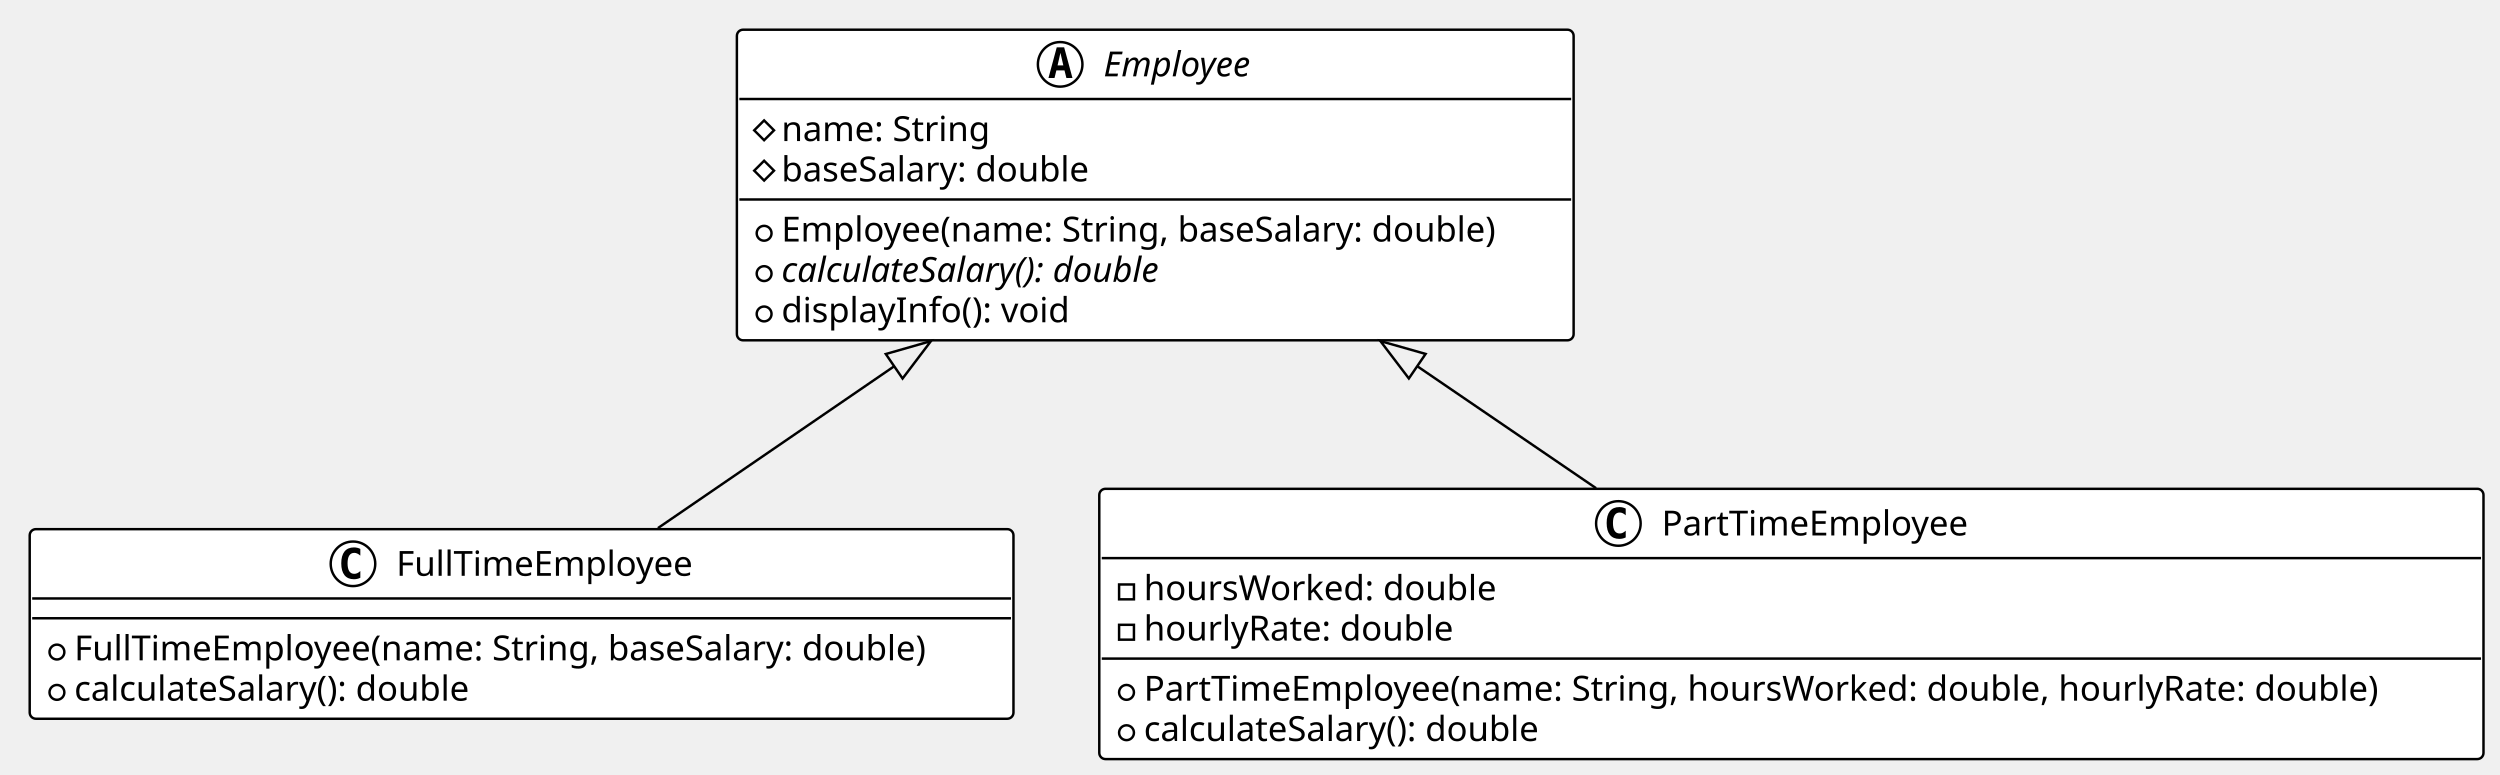
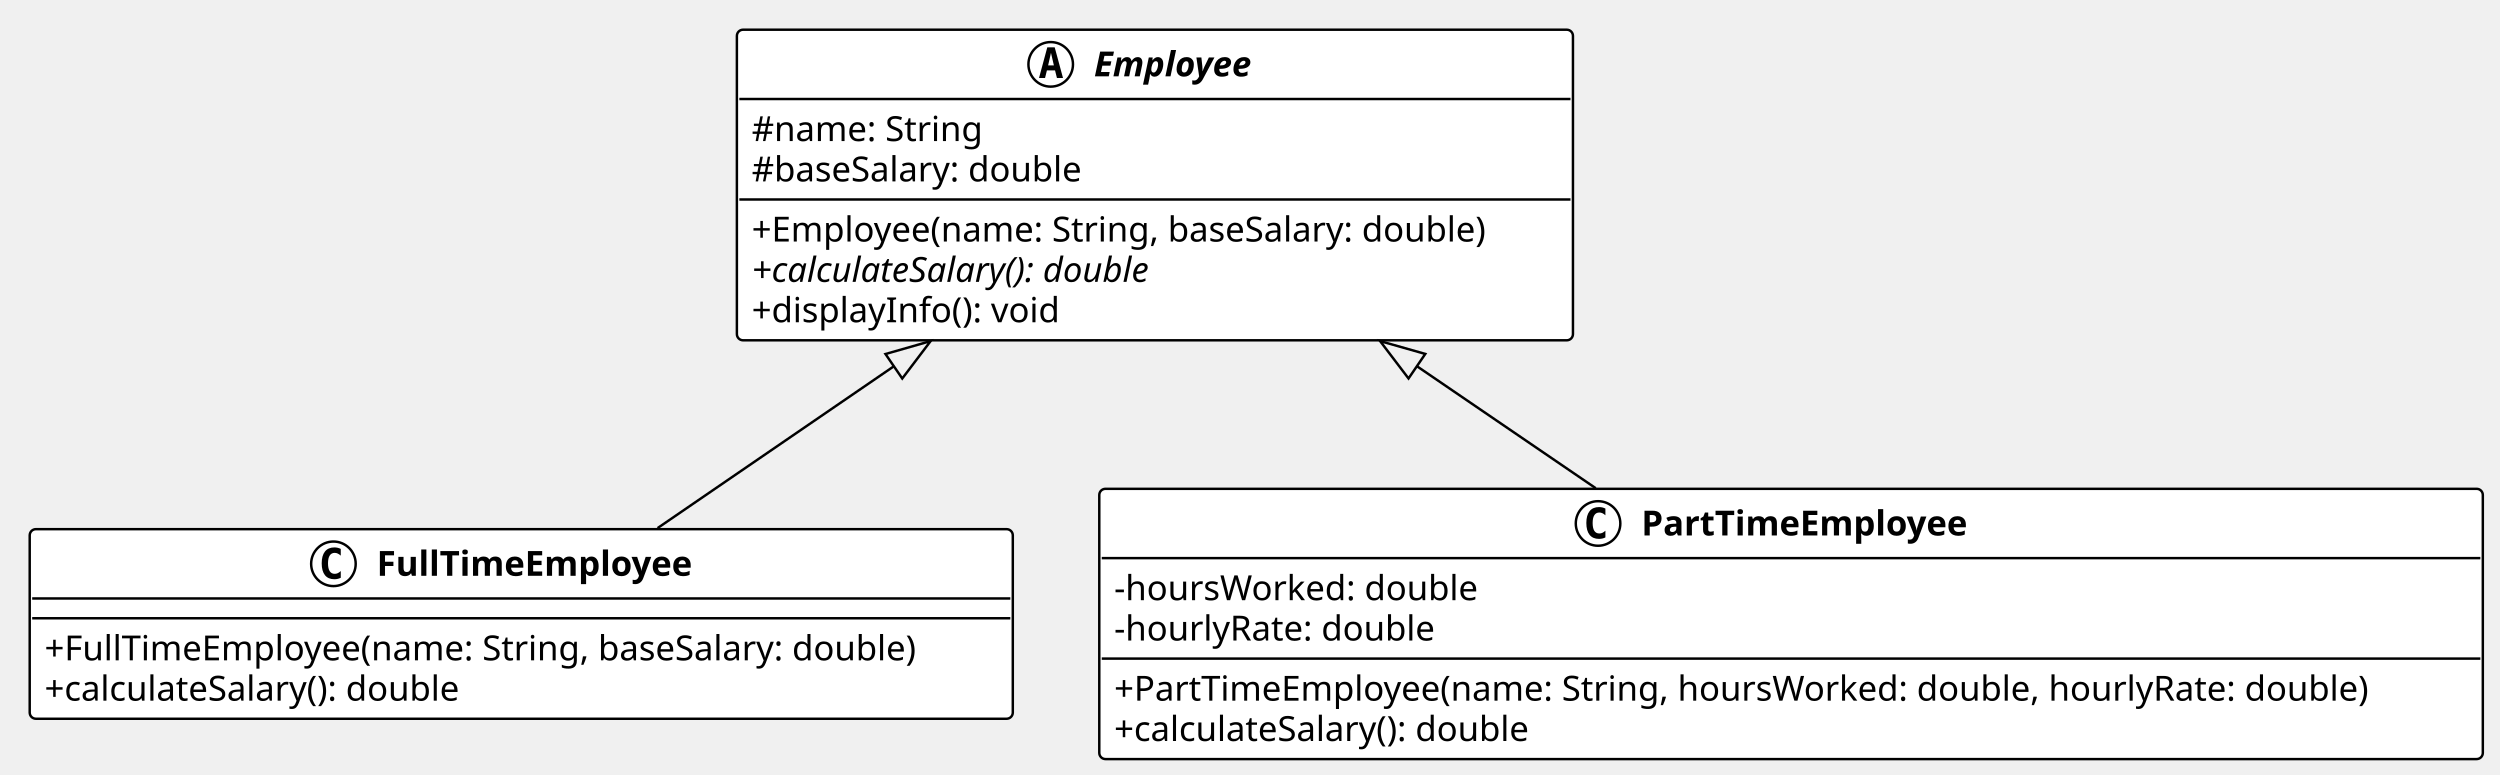
<svg xmlns="http://www.w3.org/2000/svg" contentStyleType="text/css" data-diagram-type="CLASS" height="313px" preserveAspectRatio="none" style="width:1010px;height:313px;background:#FFFFFF;" version="1.1" viewBox="0 0 1010 313" width="1010px" zoomAndPan="magnify">
  <defs />
  <g>
-     <g class="entity" data-entity="Employee" data-source-line="3" data-uid="ent0002" id="entity_Employee">
-       <rect fill="#FFFFFF" height="125.484" rx="2.5" ry="2.5" style="stroke:#000000;stroke-width:1;" width="338.043" x="297.7" y="12" />
-       <ellipse cx="428.303" cy="26" fill="#FFFFFF" rx="9" ry="9" style="stroke:#000000;stroke-width:1;" />
-       <path d="M428.412,21.344 L427.256,26.422 L429.584,26.422 L428.412,21.344 Z M426.928,19.109 L429.912,19.109 L433.272,31.5 L430.819,31.5 L430.053,28.438 L426.772,28.438 L426.022,31.5 L423.584,31.5 L426.928,19.109 Z " fill="#000000" />
-       <text fill="#000000" font-family="Verdana" font-size="14" font-style="italic" lengthAdjust="spacing" textLength="69.337" x="445.803" y="30.847">Employee</text>
-       <line style="stroke:#000000;stroke-width:1;" x1="298.7" x2="634.743" y1="40" y2="40" />
-       <polygon fill="none" points="308.7,48.648,312.7,52.648,308.7,56.648,304.7,52.648" style="stroke:#000000;stroke-width:1;" />
-       <text fill="#000000" font-family="Verdana" font-size="14" lengthAdjust="spacing" textLength="90.651" x="315.7" y="56.995">name: String</text>
-       <polygon fill="none" points="308.7,64.945,312.7,68.945,308.7,72.945,304.7,68.945" style="stroke:#000000;stroke-width:1;" />
-       <text fill="#000000" font-family="Verdana" font-size="14" lengthAdjust="spacing" textLength="134.231" x="315.7" y="73.292">baseSalary: double</text>
-       <line style="stroke:#000000;stroke-width:1;" x1="298.7" x2="634.743" y1="80.594" y2="80.594" />
-       <ellipse cx="308.7" cy="94.242" fill="#FFFFFF" rx="3" ry="3" style="stroke:#000000;stroke-width:1;" />
-       <text fill="#000000" font-family="Verdana" font-size="14" lengthAdjust="spacing" textLength="314.043" x="315.7" y="97.589">Employee(name: String, baseSalary: double)</text>
-       <ellipse cx="308.7" cy="110.539" fill="#FFFFFF" rx="3" ry="3" style="stroke:#000000;stroke-width:1;" />
-       <text fill="#000000" font-family="Verdana" font-size="14" font-style="italic" lengthAdjust="spacing" textLength="175.089" x="315.7" y="113.886">calculateSalary(): double</text>
-       <ellipse cx="308.7" cy="126.836" fill="#FFFFFF" rx="3" ry="3" style="stroke:#000000;stroke-width:1;" />
-       <text fill="#000000" font-family="Verdana" font-size="14" lengthAdjust="spacing" textLength="125.925" x="315.7" y="130.183">displayInfo(): void</text>
+     <g class="entity" data-entity="Employee" data-source-line="6" data-uid="ent0002" id="entity_Employee">
+       <rect fill="#FFFFFF" height="125.484" rx="2.5" ry="2.5" style="stroke:#000000;stroke-width:1;" width="337.773" x="297.7" y="12" />
+       <ellipse cx="424.484" cy="26" fill="#FFFFFF" rx="9" ry="9" style="stroke:#000000;stroke-width:1;" />
+       <path d="M424.593,21.344 L423.437,26.422 L425.765,26.422 L424.593,21.344 Z M423.109,19.109 L426.093,19.109 L429.452,31.5 L426.999,31.5 L426.234,28.438 L422.952,28.438 L422.202,31.5 L419.765,31.5 L423.109,19.109 Z " fill="#000000" />
+       <text fill="#000000" font-family="Verdana" font-size="14" font-style="italic" font-weight="bold" lengthAdjust="spacing" textLength="76.706" x="441.984" y="30.847">Employee</text>
+       <line style="stroke:#000000;stroke-width:1;" x1="298.7" x2="634.473" y1="40" y2="40" />
+       <text fill="#000000" font-family="Verdana" font-size="14" lengthAdjust="spacing" textLength="102.382" x="303.7" y="56.995">#name: String</text>
+       <text fill="#000000" font-family="Verdana" font-size="14" lengthAdjust="spacing" textLength="145.961" x="303.7" y="73.292">#baseSalary: double</text>
+       <line style="stroke:#000000;stroke-width:1;" x1="298.7" x2="634.473" y1="80.594" y2="80.594" />
+       <text fill="#000000" font-family="Verdana" font-size="14" lengthAdjust="spacing" textLength="325.773" x="303.7" y="97.589">+Employee(name: String, baseSalary: double)</text>
+       <text fill="#000000" font-family="Verdana" font-size="14" font-style="italic" lengthAdjust="spacing" textLength="186.819" x="303.7" y="113.886">+calculateSalary(): double</text>
+       <text fill="#000000" font-family="Verdana" font-size="14" lengthAdjust="spacing" textLength="137.655" x="303.7" y="130.183">+displayInfo(): void</text>
    </g>
-     <g class="entity" data-entity="FullTimeEmployee" data-source-line="12" data-uid="ent0003" id="entity_FullTimeEmployee">
-       <rect fill="#FFFFFF" height="76.594" rx="2.5" ry="2.5" style="stroke:#000000;stroke-width:1;" width="397.44" x="12" y="213.78" />
-       <ellipse cx="142.603" cy="227.78" fill="#FFFFFF" rx="9" ry="9" style="stroke:#000000;stroke-width:1;" />
-       <path d="M145.572,233.421 Q144.994,233.718 144.353,233.858 Q143.712,234.014 143.009,234.014 Q140.509,234.014 139.181,232.374 Q137.869,230.718 137.869,227.593 Q137.869,224.468 139.181,222.811 Q140.509,221.155 143.009,221.155 Q143.712,221.155 144.353,221.311 Q145.009,221.468 145.572,221.764 L145.572,224.483 Q144.947,223.905 144.353,223.639 Q143.759,223.358 143.134,223.358 Q141.791,223.358 141.103,224.436 Q140.416,225.499 140.416,227.593 Q140.416,229.686 141.103,230.764 Q141.791,231.827 143.134,231.827 Q143.759,231.827 144.353,231.561 Q144.947,231.28 145.572,230.702 L145.572,233.421 Z " fill="#000000" />
-       <text fill="#000000" font-family="Verdana" font-size="14" lengthAdjust="spacing" textLength="128.734" x="160.103" y="232.627">FullTimeEmployee</text>
-       <line style="stroke:#000000;stroke-width:1;" x1="13" x2="408.44" y1="241.78" y2="241.78" />
-       <line style="stroke:#000000;stroke-width:1;" x1="13" x2="408.44" y1="249.78" y2="249.78" />
-       <ellipse cx="23" cy="263.428" fill="#FFFFFF" rx="3" ry="3" style="stroke:#000000;stroke-width:1;" />
-       <text fill="#000000" font-family="Verdana" font-size="14" lengthAdjust="spacing" textLength="373.44" x="30" y="266.775">FullTimeEmployee(name: String, baseSalary: double)</text>
-       <ellipse cx="23" cy="279.725" fill="#FFFFFF" rx="3" ry="3" style="stroke:#000000;stroke-width:1;" />
-       <text fill="#000000" font-family="Verdana" font-size="14" lengthAdjust="spacing" textLength="175.089" x="30" y="283.072">calculateSalary(): double</text>
+     <g class="entity" data-entity="FullTimeEmployee" data-source-line="15" data-uid="ent0003" id="entity_FullTimeEmployee">
+       <rect fill="#FFFFFF" height="76.594" rx="2.5" ry="2.5" style="stroke:#000000;stroke-width:1;" width="397.171" x="12" y="213.78" />
+       <ellipse cx="134.703" cy="227.78" fill="#FFFFFF" rx="9" ry="9" style="stroke:#000000;stroke-width:1;" />
+       <path d="M137.671,233.421 Q137.093,233.718 136.453,233.858 Q135.812,234.014 135.109,234.014 Q132.609,234.014 131.281,232.374 Q129.968,230.718 129.968,227.593 Q129.968,224.468 131.281,222.811 Q132.609,221.155 135.109,221.155 Q135.812,221.155 136.453,221.311 Q137.109,221.468 137.671,221.764 L137.671,224.483 Q137.046,223.905 136.453,223.639 Q135.859,223.358 135.234,223.358 Q133.89,223.358 133.203,224.436 Q132.515,225.499 132.515,227.593 Q132.515,229.686 133.203,230.764 Q133.89,231.827 135.234,231.827 Q135.859,231.827 136.453,231.561 Q137.046,231.28 137.671,230.702 L137.671,233.421 Z " fill="#000000" />
+       <text fill="#000000" font-family="Verdana" font-size="14" font-weight="bold" lengthAdjust="spacing" textLength="144.266" x="152.203" y="232.627">FullTimeEmployee</text>
+       <line style="stroke:#000000;stroke-width:1;" x1="13" x2="408.171" y1="241.78" y2="241.78" />
+       <line style="stroke:#000000;stroke-width:1;" x1="13" x2="408.171" y1="249.78" y2="249.78" />
+       <text fill="#000000" font-family="Verdana" font-size="14" lengthAdjust="spacing" textLength="385.171" x="18" y="266.775">+FullTimeEmployee(name: String, baseSalary: double)</text>
+       <text fill="#000000" font-family="Verdana" font-size="14" lengthAdjust="spacing" textLength="186.819" x="18" y="283.072">+calculateSalary(): double</text>
    </g>
-     <g class="entity" data-entity="PartTimeEmployee" data-source-line="17" data-uid="ent0004" id="entity_PartTimeEmployee">
-       <rect fill="#FFFFFF" height="109.188" rx="2.5" ry="2.5" style="stroke:#000000;stroke-width:1;" width="559.22" x="444.11" y="197.48" />
-       <ellipse cx="653.822" cy="211.48" fill="#FFFFFF" rx="9" ry="9" style="stroke:#000000;stroke-width:1;" />
-       <path d="M656.791,217.121 Q656.212,217.417 655.572,217.558 Q654.931,217.714 654.228,217.714 Q651.728,217.714 650.4,216.074 Q649.087,214.417 649.087,211.292 Q649.087,208.167 650.4,206.511 Q651.728,204.855 654.228,204.855 Q654.931,204.855 655.572,205.011 Q656.228,205.167 656.791,205.464 L656.791,208.183 Q656.166,207.605 655.572,207.339 Q654.978,207.058 654.353,207.058 Q653.009,207.058 652.322,208.136 Q651.634,209.199 651.634,211.292 Q651.634,213.386 652.322,214.464 Q653.009,215.527 654.353,215.527 Q654.978,215.527 655.572,215.261 Q656.166,214.98 656.791,214.402 L656.791,217.121 Z " fill="#000000" />
-       <text fill="#000000" font-family="Verdana" font-size="14" lengthAdjust="spacing" textLength="132.296" x="671.322" y="216.327">PartTimeEmployee</text>
-       <line style="stroke:#000000;stroke-width:1;" x1="445.11" x2="1002.33" y1="225.48" y2="225.48" />
-       <rect fill="none" height="6" style="stroke:#000000;stroke-width:1;" width="6" x="452.11" y="236.128" />
-       <text fill="#000000" font-family="Verdana" font-size="14" lengthAdjust="spacing" textLength="150.015" x="462.11" y="242.475">hoursWorked: double</text>
-       <rect fill="none" height="6" style="stroke:#000000;stroke-width:1;" width="6" x="452.11" y="252.425" />
-       <text fill="#000000" font-family="Verdana" font-size="14" lengthAdjust="spacing" textLength="133.533" x="462.11" y="258.772">hourlyRate: double</text>
-       <line style="stroke:#000000;stroke-width:1;" x1="445.11" x2="1002.33" y1="266.074" y2="266.074" />
-       <ellipse cx="455.11" cy="279.722" fill="#FFFFFF" rx="3" ry="3" style="stroke:#000000;stroke-width:1;" />
-       <text fill="#000000" font-family="Verdana" font-size="14" lengthAdjust="spacing" textLength="535.22" x="462.11" y="283.069">PartTimeEmployee(name: String, hoursWorked: double, hourlyRate: double)</text>
-       <ellipse cx="455.11" cy="296.019" fill="#FFFFFF" rx="3" ry="3" style="stroke:#000000;stroke-width:1;" />
-       <text fill="#000000" font-family="Verdana" font-size="14" lengthAdjust="spacing" textLength="175.089" x="462.11" y="299.366">calculateSalary(): double</text>
+     <g class="entity" data-entity="PartTimeEmployee" data-source-line="20" data-uid="ent0004" id="entity_PartTimeEmployee">
+       <rect fill="#FFFFFF" height="109.188" rx="2.5" ry="2.5" style="stroke:#000000;stroke-width:1;" width="558.95" x="444.11" y="197.48" />
+       <ellipse cx="645.614" cy="211.48" fill="#FFFFFF" rx="9" ry="9" style="stroke:#000000;stroke-width:1;" />
+       <path d="M648.583,217.121 Q648.005,217.417 647.364,217.558 Q646.723,217.714 646.02,217.714 Q643.52,217.714 642.192,216.074 Q640.88,214.417 640.88,211.292 Q640.88,208.167 642.192,206.511 Q643.52,204.855 646.02,204.855 Q646.723,204.855 647.364,205.011 Q648.02,205.167 648.583,205.464 L648.583,208.183 Q647.958,207.605 647.364,207.339 Q646.77,207.058 646.145,207.058 Q644.801,207.058 644.114,208.136 Q643.426,209.199 643.426,211.292 Q643.426,213.386 644.114,214.464 Q644.801,215.527 646.145,215.527 Q646.77,215.527 647.364,215.261 Q647.958,214.98 648.583,214.402 L648.583,217.121 Z " fill="#000000" />
+       <text fill="#000000" font-family="Verdana" font-size="14" font-weight="bold" lengthAdjust="spacing" textLength="148.442" x="663.114" y="216.327">PartTimeEmployee</text>
+       <line style="stroke:#000000;stroke-width:1;" x1="445.11" x2="1002.06" y1="225.48" y2="225.48" />
+       <text fill="#000000" font-family="Verdana" font-size="14" lengthAdjust="spacing" textLength="155.066" x="450.11" y="242.475">-hoursWorked: double</text>
+       <text fill="#000000" font-family="Verdana" font-size="14" lengthAdjust="spacing" textLength="138.585" x="450.11" y="258.772">-hourlyRate: double</text>
+       <line style="stroke:#000000;stroke-width:1;" x1="445.11" x2="1002.06" y1="266.074" y2="266.074" />
+       <text fill="#000000" font-family="Verdana" font-size="14" lengthAdjust="spacing" textLength="546.95" x="450.11" y="283.069">+PartTimeEmployee(name: String, hoursWorked: double, hourlyRate: double)</text>
+       <text fill="#000000" font-family="Verdana" font-size="14" lengthAdjust="spacing" textLength="186.819" x="450.11" y="299.366">+calculateSalary(): double</text>
    </g>
-     <g class="link" data-entity-1="Employee" data-entity-2="FullTimeEmployee" data-source-line="25" data-uid="lnk5" id="link_Employee_FullTimeEmployee">
-       <path codeLine="25" d="M361.25,147.972 C324.43,173.192 297.94,191.34 265.8,213.35" fill="none" id="Employee-backto-FullTimeEmployee" style="stroke:#000000;stroke-width:1;" />
-       <polygon fill="none" points="376.1,137.8,357.859,143.022,364.64,152.922,376.1,137.8" style="stroke:#000000;stroke-width:1;" />
+     <g class="link" data-entity-1="Employee" data-entity-2="FullTimeEmployee" data-source-line="28" data-uid="lnk5" id="link_Employee_FullTimeEmployee">
+       <path codeLine="28" d="M361.12,147.972 C324.3,173.192 297.8,191.34 265.66,213.35" fill="none" id="Employee-backto-FullTimeEmployee" style="stroke:#000000;stroke-width:1;" />
+       <polygon fill="none" points="375.97,137.8,357.729,143.022,364.51,152.922,375.97,137.8" style="stroke:#000000;stroke-width:1;" />
    </g>
-     <g class="link" data-entity-1="Employee" data-entity-2="PartTimeEmployee" data-source-line="26" data-uid="lnk6" id="link_Employee_PartTimeEmployee">
-       <path codeLine="26" d="M572.559,147.944 C601.009,167.354 617.27,178.45 644.82,197.24" fill="none" id="Employee-backto-PartTimeEmployee" style="stroke:#000000;stroke-width:1;" />
-       <polygon fill="none" points="557.69,137.8,569.178,152.901,575.941,142.988,557.69,137.8" style="stroke:#000000;stroke-width:1;" />
+     <g class="link" data-entity-1="Employee" data-entity-2="PartTimeEmployee" data-source-line="29" data-uid="lnk6" id="link_Employee_PartTimeEmployee">
+       <path codeLine="29" d="M572.427,147.947 C600.867,167.357 617.14,178.45 644.68,197.24" fill="none" id="Employee-backto-PartTimeEmployee" style="stroke:#000000;stroke-width:1;" />
+       <polygon fill="none" points="557.56,137.8,569.045,152.903,575.81,142.991,557.56,137.8" style="stroke:#000000;stroke-width:1;" />
    </g>
  </g>
</svg>
